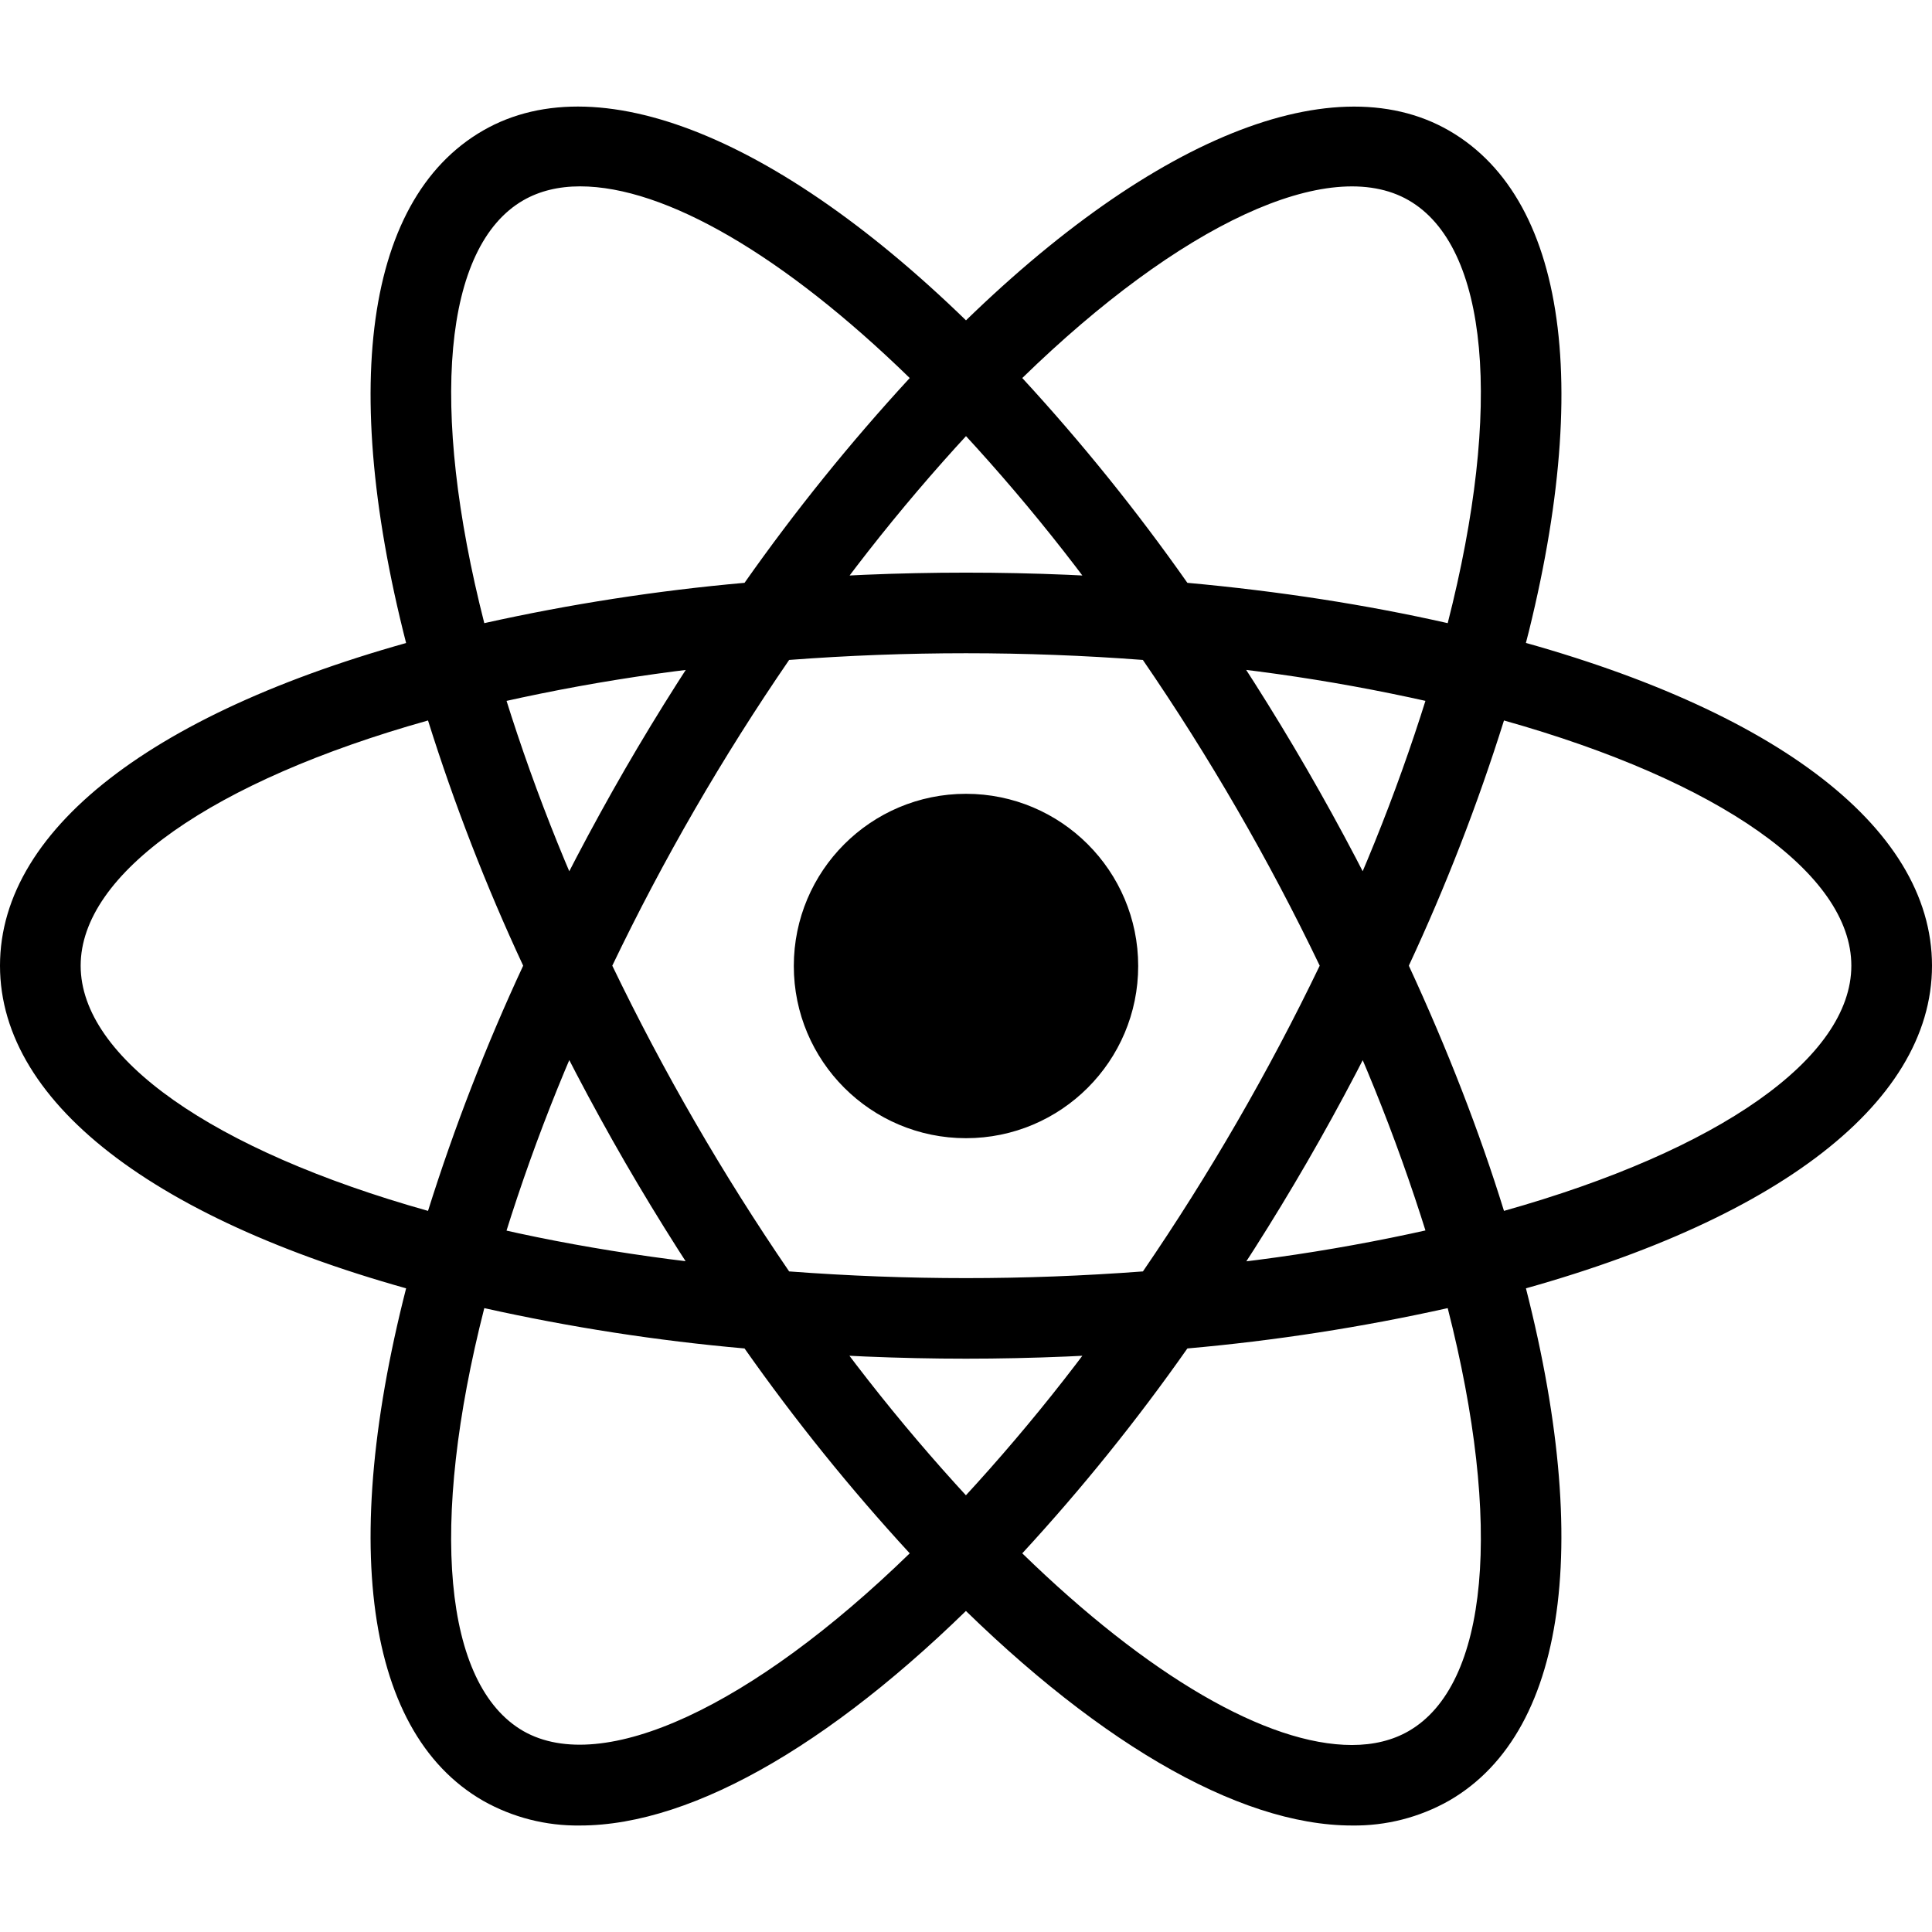
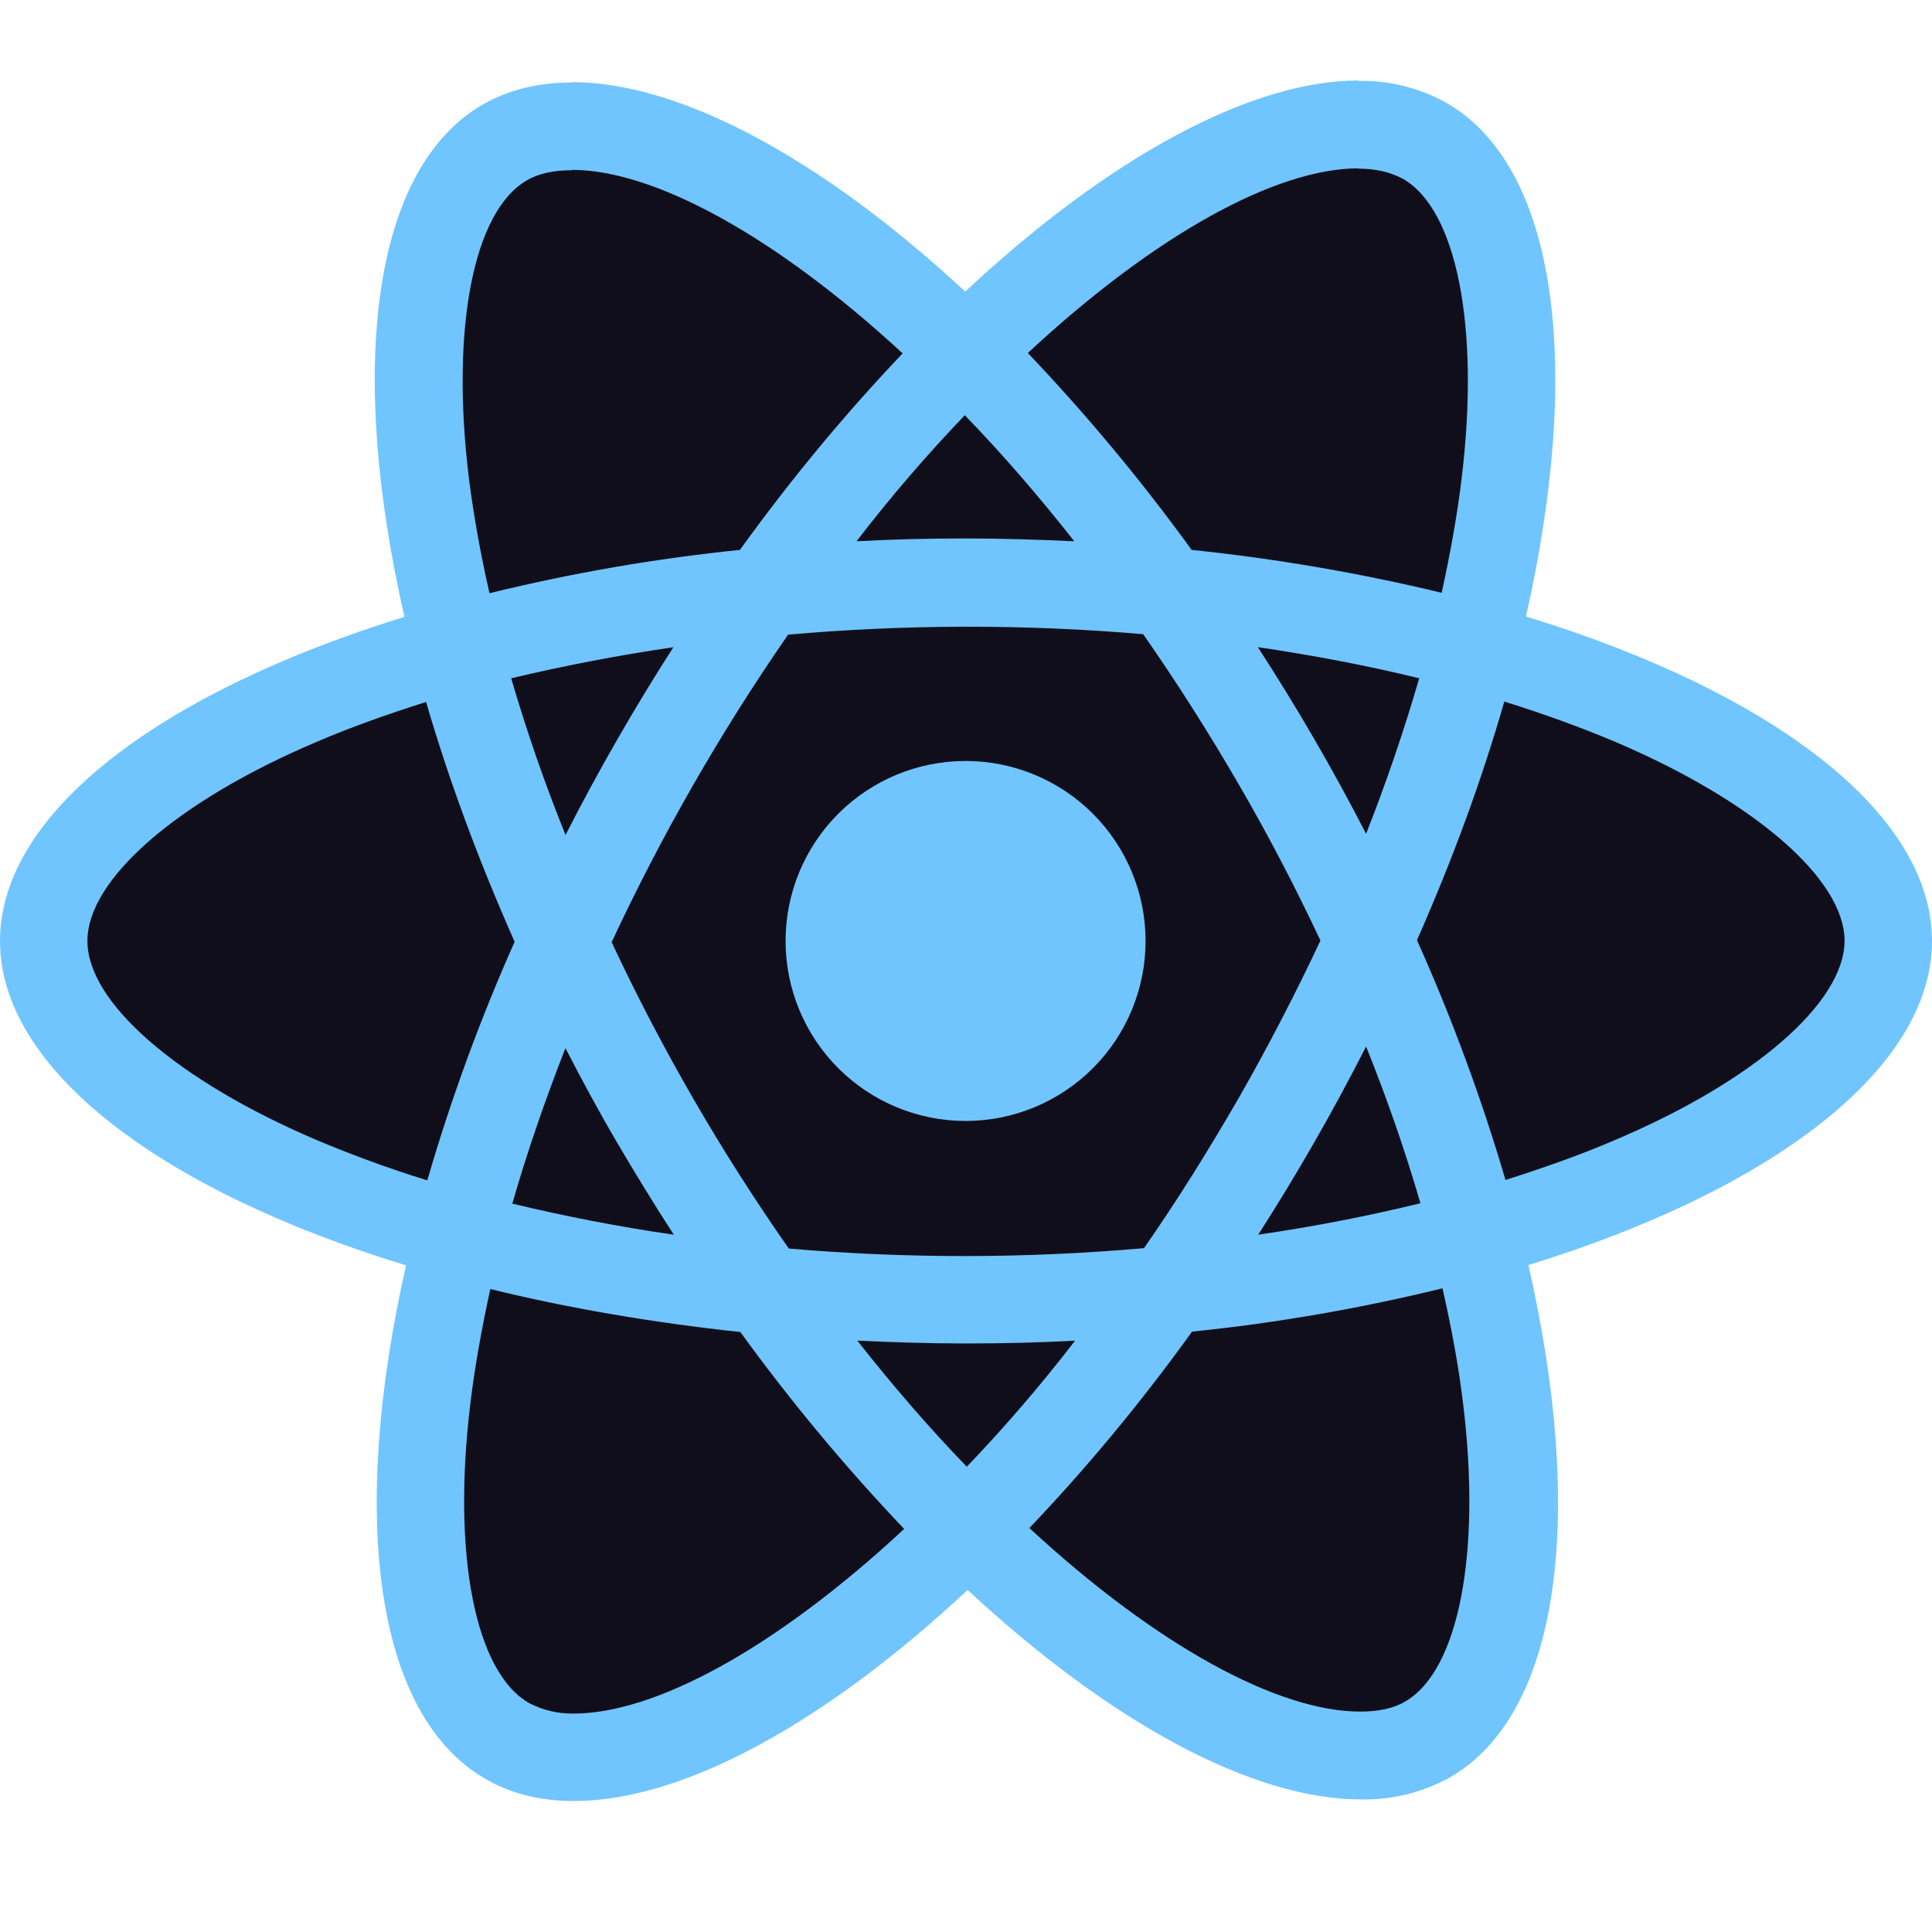
- <svg xmlns="http://www.w3.org/2000/svg" role="img" viewBox="0 0 24 24">
-   <path d="M12 9.861A2.139 2.139 0 1 0 12 14.139 2.139 2.139 0 1 0 12 9.861zM6.008 16.255l-.472-.12C2.018 15.246 0 13.737 0 11.996s2.018-3.25 5.536-4.139l.472-.119.133.468a23.53 23.53 0 0 0 1.363 3.578l.101.213-.101.213a23.307 23.307 0 0 0-1.363 3.578l-.133.467zM5.317 8.95c-2.674.751-4.315 1.9-4.315 3.046 0 1.145 1.641 2.294 4.315 3.046a24.95 24.95 0 0 1 1.182-3.046A24.752 24.752 0 0 1 5.317 8.95zM17.992 16.255l-.133-.469a23.357 23.357 0 0 0-1.364-3.577l-.101-.213.101-.213a23.42 23.42 0 0 0 1.364-3.578l.133-.468.473.119c3.517.889 5.535 2.398 5.535 4.14s-2.018 3.25-5.535 4.139l-.473.12zm-.491-4.259c.48 1.039.877 2.06 1.182 3.046 2.675-.752 4.315-1.901 4.315-3.046 0-1.146-1.641-2.294-4.315-3.046a24.788 24.788 0 0 1-1.182 3.046zM5.31 8.945l-.133-.467C4.188 4.992 4.488 2.494 6 1.622c1.483-.856 3.864.155 6.359 2.716l.34.349-.34.349a23.552 23.552 0 0 0-2.422 2.967l-.135.193-.235.02a23.657 23.657 0 0 0-3.785.61l-.472.119zm1.896-6.63c-.268 0-.505.058-.705.173-.994.573-1.17 2.565-.485 5.253a25.122 25.122 0 0 1 3.233-.501 24.847 24.847 0 0 1 2.052-2.544c-1.56-1.519-3.037-2.381-4.095-2.381zM16.795 22.677c-.001 0-.001 0 0 0-1.425 0-3.255-1.073-5.154-3.023l-.34-.349.34-.349a23.53 23.53 0 0 0 2.421-2.968l.135-.193.234-.02a23.63 23.63 0 0 0 3.787-.609l.472-.119.134.468c.987 3.484.688 5.983-.824 6.854a2.38 2.38 0 0 1-1.205.308zm-4.096-3.381c1.56 1.519 3.037 2.381 4.095 2.381h.001c.267 0 .505-.058.704-.173.994-.573 1.171-2.566.485-5.254a25.02 25.02 0 0 1-3.234.501 24.674 24.674 0 0 1-2.051 2.545zM18.69 8.945l-.472-.119a23.479 23.479 0 0 0-3.787-.61l-.234-.02-.135-.193a23.414 23.414 0 0 0-2.421-2.967l-.34-.349.34-.349C14.135 1.778 16.515.767 18 1.622c1.512.872 1.812 3.37.824 6.855l-.134.468zM14.75 7.24c1.142.104 2.227.273 3.234.501.686-2.688.509-4.68-.485-5.253-.988-.571-2.845.304-4.8 2.208A24.849 24.849 0 0 1 14.75 7.24zM7.206 22.677A2.38 2.38 0 0 1 6 22.369c-1.512-.871-1.812-3.369-.823-6.854l.132-.468.472.119c1.155.291 2.429.496 3.785.609l.235.02.134.193a23.596 23.596 0 0 0 2.422 2.968l.34.349-.34.349c-1.898 1.95-3.728 3.023-5.151 3.023zm-1.19-6.427c-.686 2.688-.509 4.681.485 5.254.987.563 2.843-.305 4.8-2.208a24.998 24.998 0 0 1-2.052-2.545 24.976 24.976 0 0 1-3.233-.501zM12 16.878c-.823 0-1.669-.036-2.516-.106l-.235-.02-.135-.193a30.388 30.388 0 0 1-1.35-2.122 30.354 30.354 0 0 1-1.166-2.228l-.1-.213.1-.213a30.3 30.3 0 0 1 1.166-2.228c.414-.716.869-1.43 1.35-2.122l.135-.193.235-.02a29.785 29.785 0 0 1 5.033 0l.234.02.134.193a30.006 30.006 0 0 1 2.517 4.35l.101.213-.101.213a29.6 29.6 0 0 1-2.517 4.35l-.134.193-.234.02c-.847.07-1.694.106-2.517.106zm-2.197-1.084c1.48.111 2.914.111 4.395 0a29.006 29.006 0 0 0 2.196-3.798 28.585 28.585 0 0 0-2.197-3.798 29.031 29.031 0 0 0-4.394 0 28.477 28.477 0 0 0-2.197 3.798 29.114 29.114 0 0 0 2.197 3.798z" />
+ <svg xmlns="http://www.w3.org/2000/svg" width="200" height="200" viewBox="0 0 200 200" fill="none">
+   <path d="M42 45.5L52 14.5L57.5 12.5L65.5 14.5L73.5 17L82.5 22.5L91 30L101 35.5L111.5 25L123.5 14.5L138.5 10.5L149 12.5L157 32.5L152 66.5L168.5 71.5L190 85.5L197 98L190 111L168.5 120.5L152.5 127.5L155.5 142.5V168.5L149 178L140 181.5L121 173.5L101 160L96 165L72 181.5L52 180L44.5 160L47 129.5L40 125L10 108.5L4.5 91L22.5 76.5L47 65.5L42 45.5Z" fill="#110E1B" />
+   <path d="M99.957 116.042C104.898 116.042 109.638 114.079 113.132 110.584C116.627 107.09 118.59 102.351 118.59 97.409C118.59 92.467 116.627 87.727 113.132 84.233C109.638 80.739 104.898 78.775 99.957 78.775C95.015 78.775 90.275 80.739 86.781 84.233C83.286 87.727 81.323 92.467 81.323 97.409C81.323 102.351 83.286 107.09 86.781 110.584C90.275 114.079 95.015 116.042 99.957 116.042V116.042Z" fill="#70C5FE" />
+   <path d="M200 97.408C200 84.158 183.408 71.6 157.967 63.816C163.842 37.891 161.233 17.258 149.733 10.65C146.947 9.089 143.793 8.303 140.6 8.375V17.458C142.475 17.458 143.983 17.833 145.25 18.525C150.792 21.708 153.2 33.808 151.325 49.383C150.875 53.216 150.142 57.25 149.242 61.366C140.722 59.313 132.075 57.83 123.358 56.925C118.165 49.76 112.5 42.951 106.4 36.541C119.692 24.191 132.167 17.425 140.65 17.425V8.333C129.433 8.333 114.758 16.325 99.917 30.183C85.083 16.416 70.4 8.5 59.192 8.5V17.583C67.633 17.583 80.15 24.316 93.442 36.583C87.733 42.583 82.025 49.383 76.6 56.925C67.865 57.819 59.203 59.318 50.675 61.408C49.733 57.333 49.042 53.383 48.55 49.591C46.633 34.008 49 21.908 54.508 18.691C55.725 17.958 57.317 17.625 59.192 17.625V8.541C55.775 8.541 52.667 9.275 49.983 10.816C38.525 17.425 35.958 38.008 41.867 63.858C16.508 71.691 0 84.2 0 97.408C0 110.658 16.592 123.216 42.033 130.991C36.158 156.925 38.767 177.558 50.267 184.158C52.917 185.708 56.017 186.441 59.433 186.441C70.65 186.441 85.325 178.45 100.167 164.591C115 178.366 129.675 186.275 140.892 186.275C144.109 186.343 147.287 185.555 150.1 183.991C161.558 177.391 164.125 156.808 158.217 130.958C183.492 123.175 200 110.616 200 97.408ZM146.917 70.216C145.333 75.665 143.498 81.038 141.417 86.316C138.01 79.689 134.269 73.239 130.208 66.991C136 67.85 141.583 68.908 146.925 70.216H146.917ZM128.25 113.633C125.075 119.133 121.808 124.358 118.425 129.208C106.194 130.286 93.892 130.3 81.658 129.25C74.641 119.226 68.504 108.614 63.317 97.533C68.496 86.425 74.607 75.776 81.583 65.7C93.812 64.619 106.111 64.603 118.342 65.65C121.725 70.5 125.033 75.683 128.208 81.15C131.308 86.483 134.125 91.9 136.692 97.366C134.097 102.899 131.28 108.326 128.25 113.633V113.633ZM141.417 108.333C143.617 113.791 145.5 119.258 147.042 124.558C141.708 125.866 136.075 126.966 130.25 127.816C134.294 121.512 138.021 115.009 141.417 108.333V108.333ZM100.083 151.833C96.292 147.916 92.5 143.558 88.75 138.783C92.417 138.95 96.167 139.075 99.958 139.075C103.792 139.075 107.583 138.991 111.292 138.783C107.625 143.558 103.833 147.916 100.083 151.833ZM69.75 127.816C64.131 127.002 58.553 125.929 53.033 124.6C54.542 119.341 56.417 113.916 58.533 108.5C60.208 111.75 61.967 115.016 63.883 118.283C65.8 121.541 67.75 124.725 69.75 127.816ZM99.875 42.983C103.667 46.9 107.458 51.258 111.208 56.033C107.542 55.866 103.792 55.741 100 55.741C96.167 55.741 92.375 55.825 88.667 56.033C92.333 51.258 96.125 46.9 99.875 42.983ZM69.708 67C65.666 73.291 61.939 79.779 58.542 86.441C56.402 81.129 54.525 75.714 52.917 70.216C58.25 68.95 63.883 67.85 69.708 67ZM32.817 118.033C18.383 111.883 9.05 103.808 9.05 97.408C9.05 91.008 18.383 82.891 32.817 76.783C36.317 75.275 40.15 73.925 44.108 72.666C46.433 80.65 49.492 88.966 53.275 97.491C49.703 105.51 46.682 113.762 44.233 122.191C40.362 120.993 36.552 119.605 32.817 118.033V118.033ZM54.75 176.283C49.208 173.116 46.8 161 48.675 145.433C49.125 141.6 49.858 137.558 50.758 133.441C58.742 135.4 67.467 136.908 76.642 137.891C81.835 145.055 87.5 151.865 93.6 158.275C80.308 170.625 67.833 177.391 59.35 177.391C57.749 177.409 56.169 177.031 54.75 176.291V176.283ZM151.45 145.225C153.367 160.8 151 172.908 145.492 176.125C144.275 176.858 142.683 177.183 140.808 177.183C132.367 177.183 119.85 170.458 106.558 158.183C112.267 152.2 117.975 145.391 123.4 137.85C132.135 136.955 140.797 135.457 149.325 133.366C150.267 137.483 150.992 141.433 151.45 145.225V145.225ZM167.142 118.033C163.642 119.541 159.808 120.891 155.85 122.15C153.358 113.677 150.296 105.383 146.683 97.325C150.433 88.85 153.442 80.575 155.725 72.625C159.767 73.883 163.592 75.275 167.183 76.783C181.617 82.933 190.95 91.008 190.95 97.408C190.908 103.808 181.575 111.925 167.142 118.033V118.033Z" fill="#70C5FE" />
</svg>
